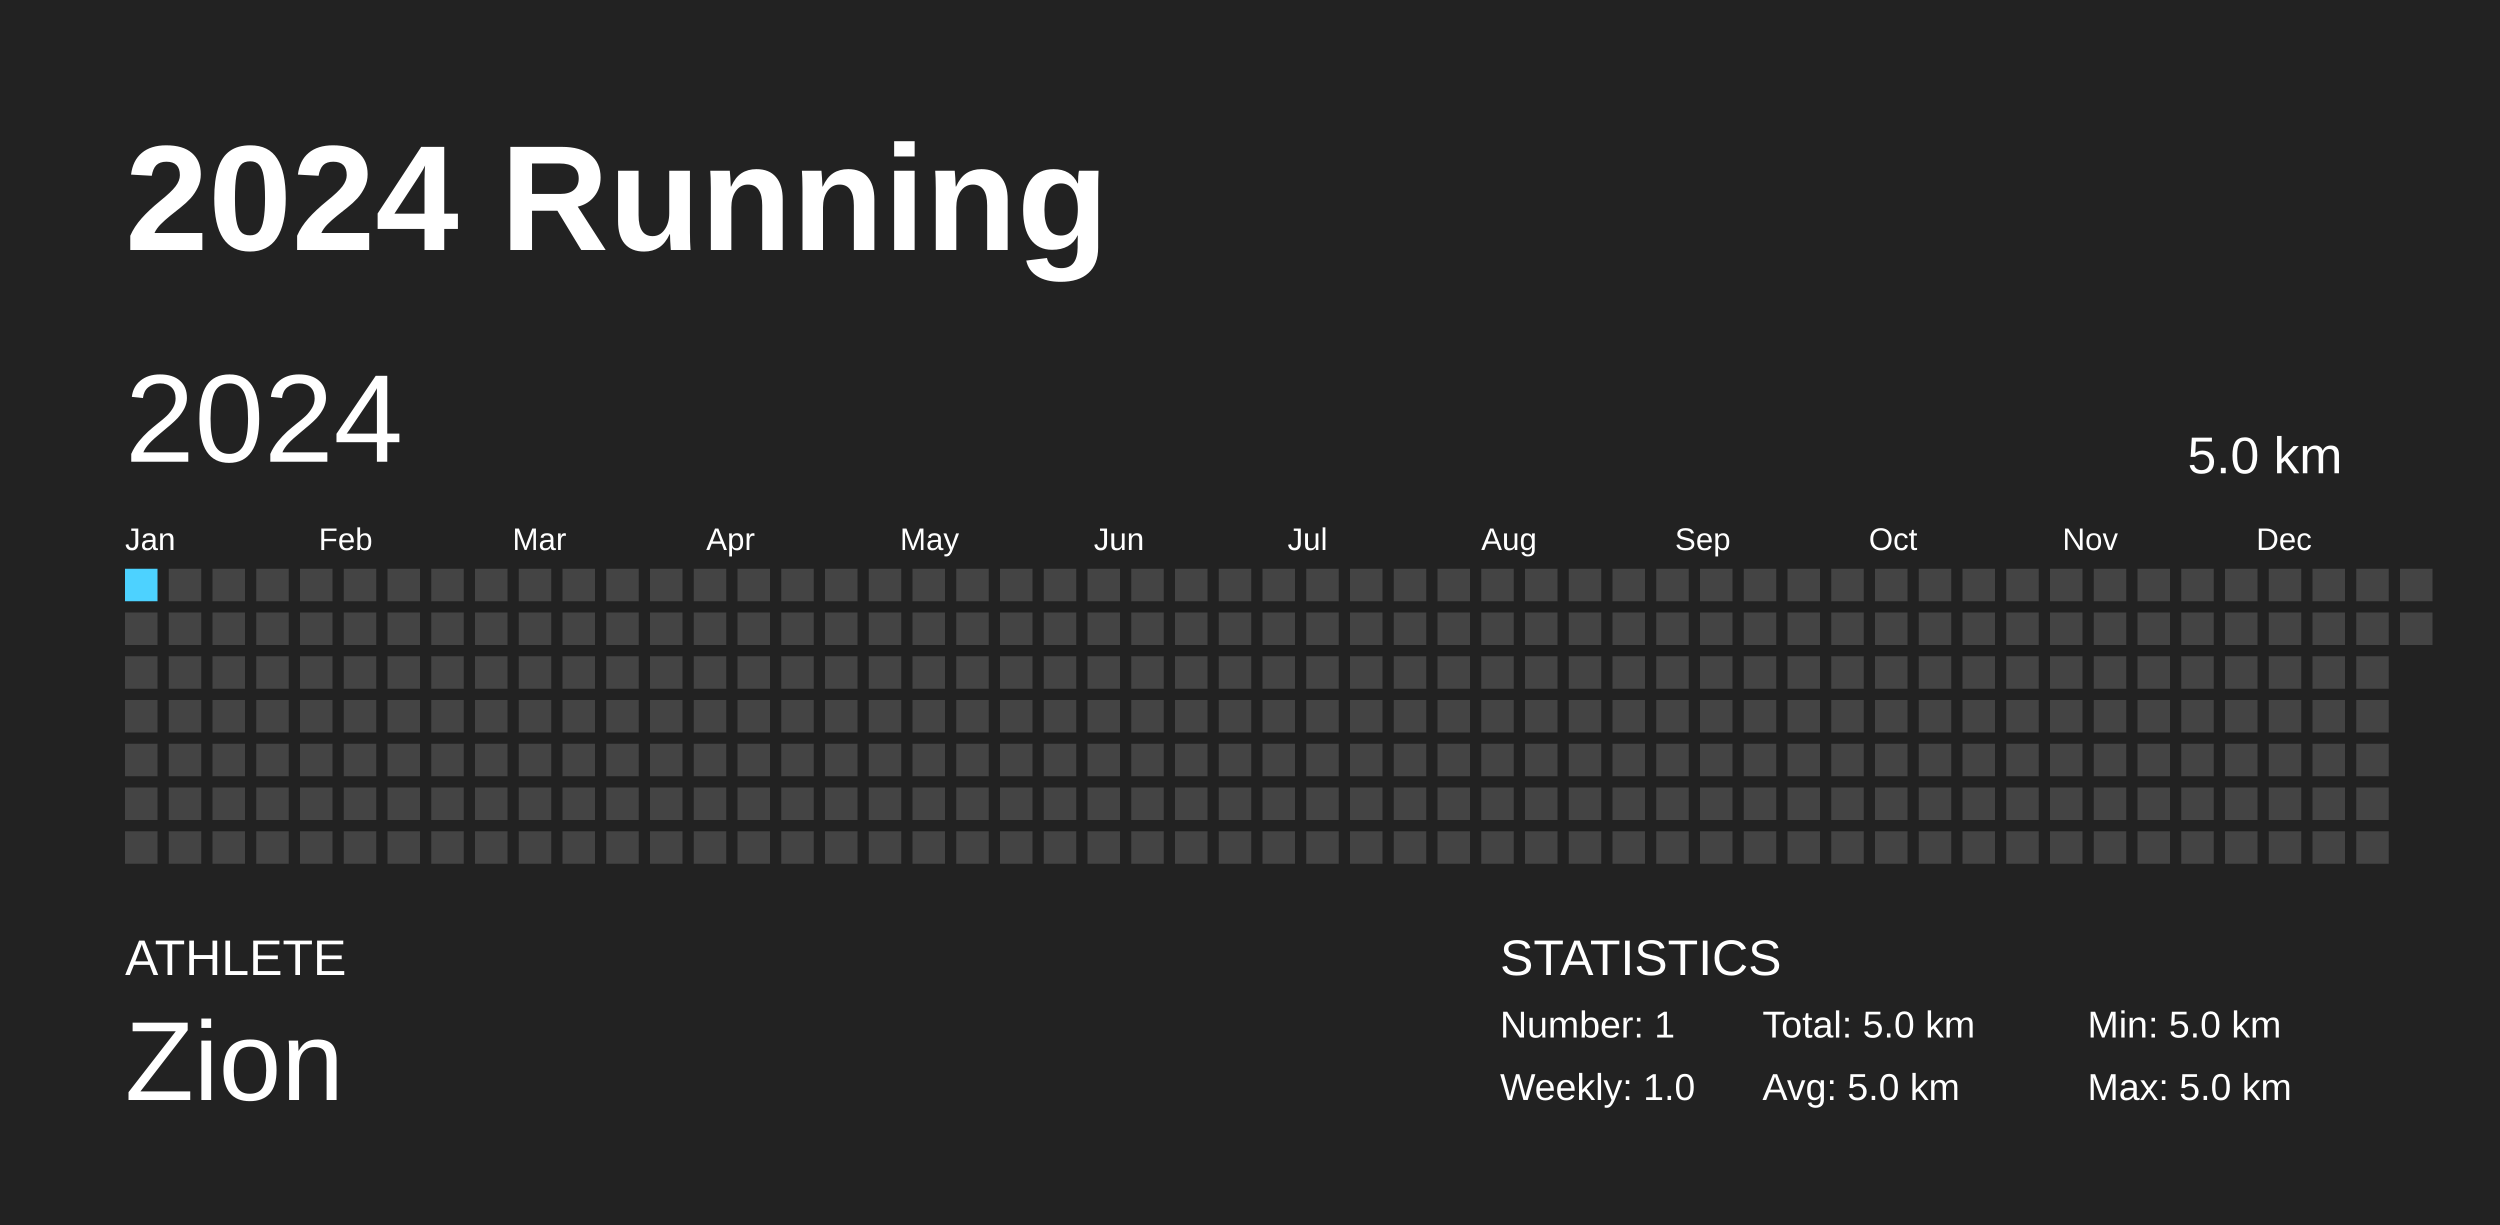
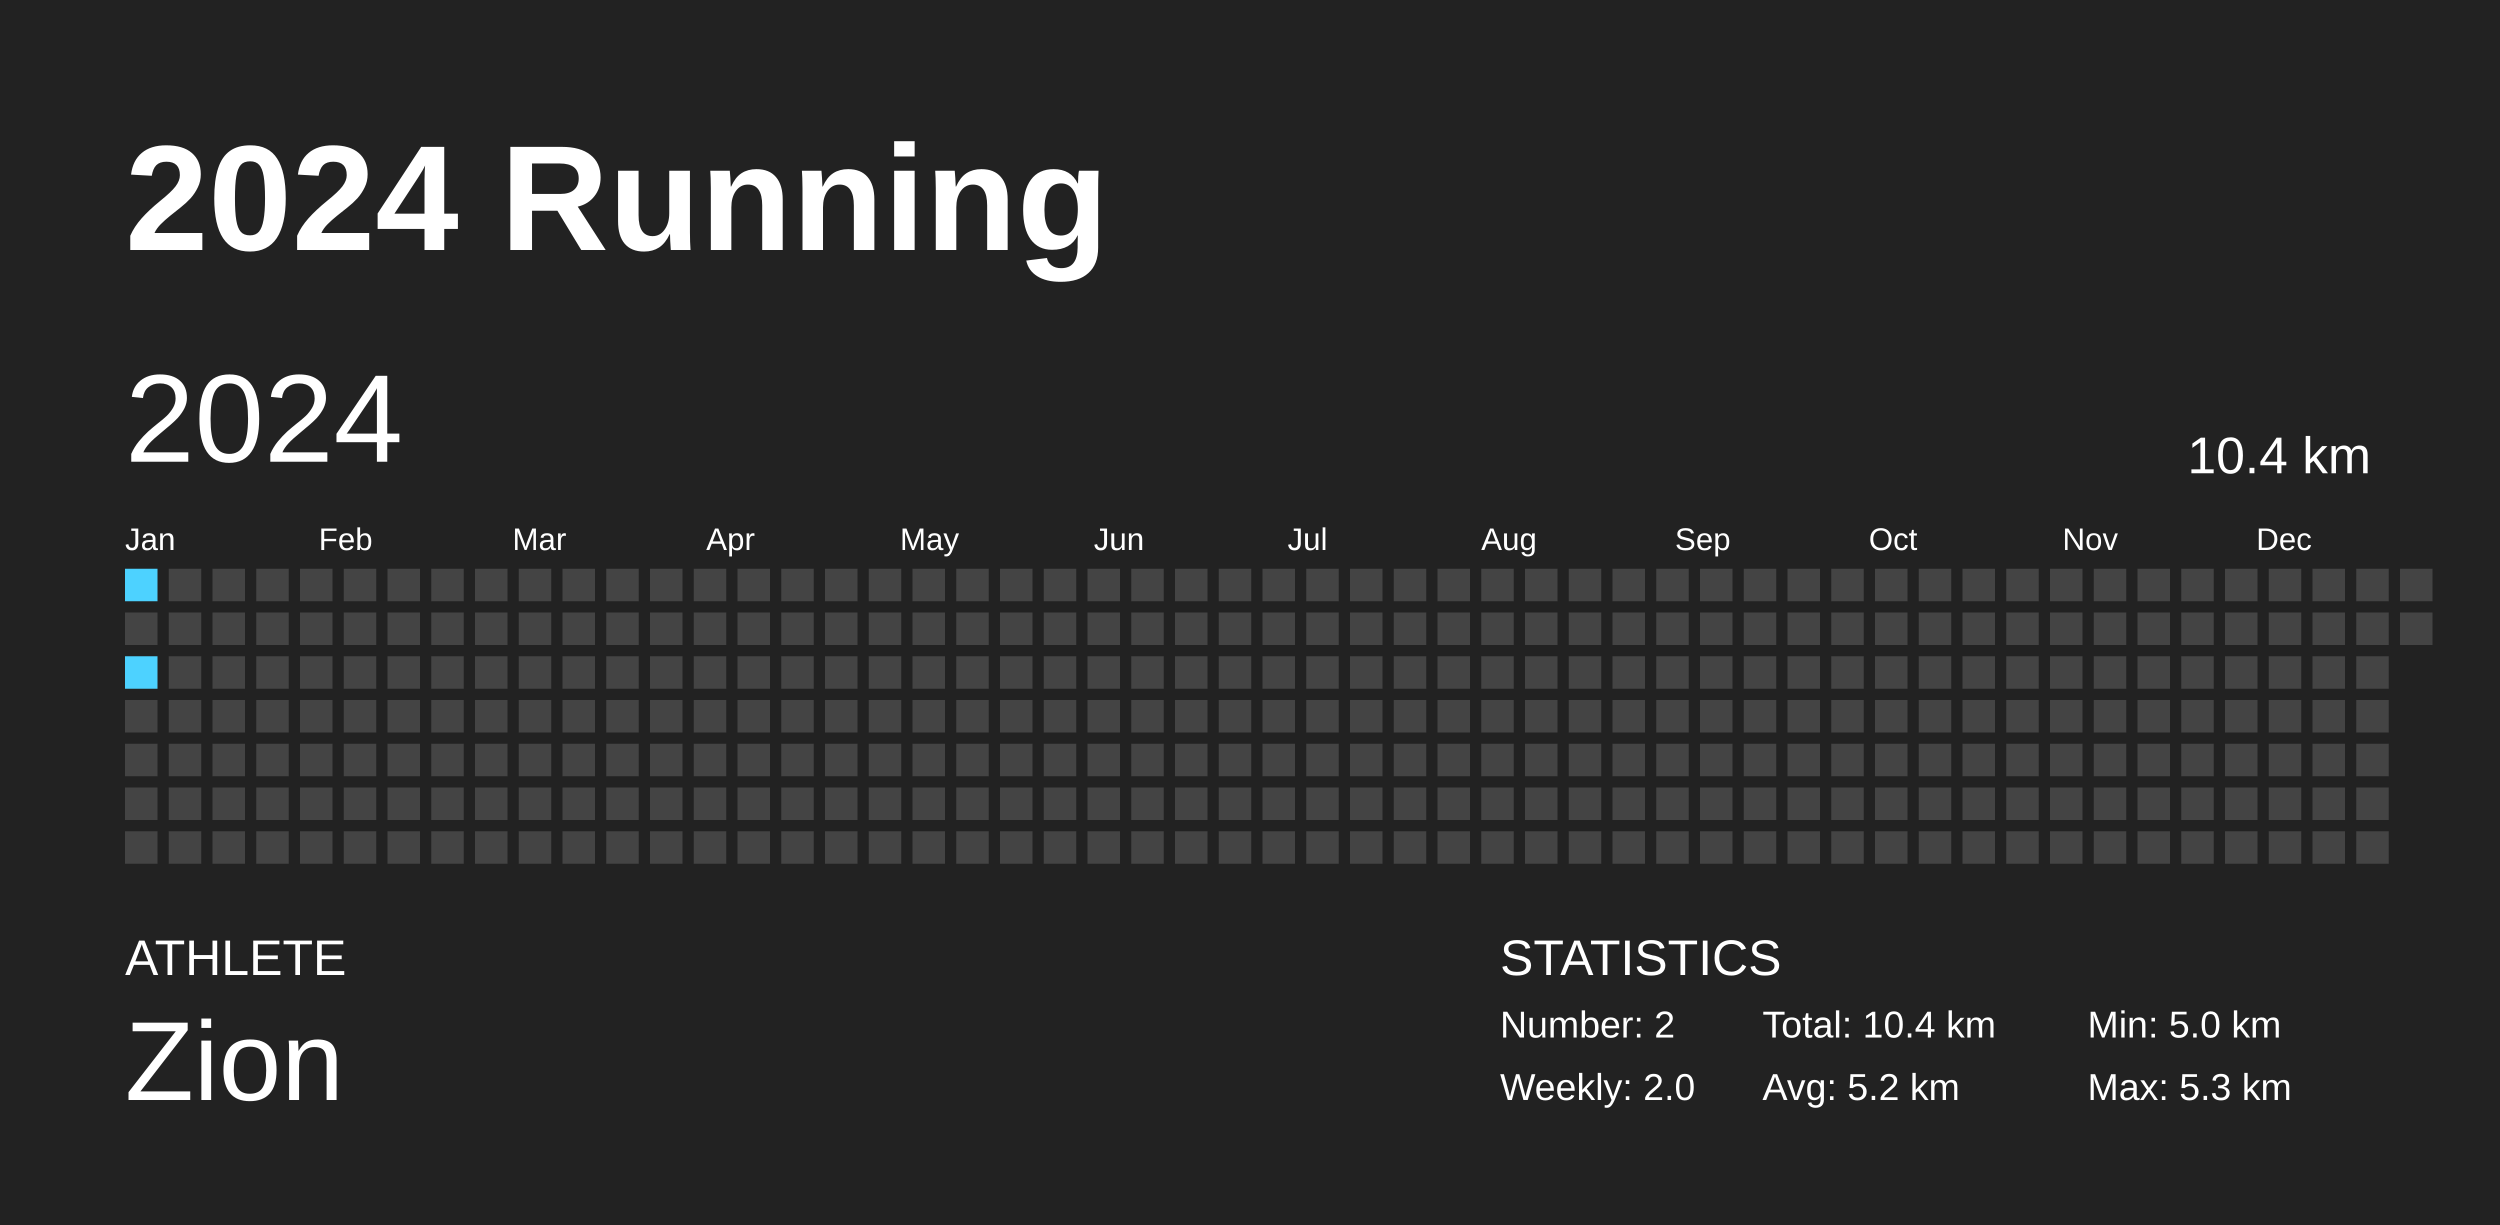
<svg xmlns="http://www.w3.org/2000/svg" baseProfile="full" height="98mm" version="1.1" viewBox="0,0,200,98" width="200mm">
  <defs />
  <rect fill="#222222" height="98" width="200" x="0" y="0" />
  <text fill="#FFFFFF" style="font-size:12px; font-family:Arial; font-weight:bold;" x="10" y="20">2024 Running</text>
  <text fill="#FFFFFF" style="font-size:4px; font-family:Arial" x="10" y="78">ATHLETE</text>
  <text fill="#FFFFFF" style="font-size:9px; font-family:Arial" x="10" y="88">Zion</text>
  <text fill="#FFFFFF" style="font-size:4px; font-family:Arial" x="120" y="78">STATISTICS</text>
-   <text fill="#FFFFFF" style="font-size:3px; font-family:Arial" x="120" y="83">Number: 1</text>
-   <text fill="#FFFFFF" style="font-size:3px; font-family:Arial" x="120" y="88">Weekly: 1.0</text>
-   <text fill="#FFFFFF" style="font-size:3px; font-family:Arial" x="141" y="83">Total: 5.0 km</text>
-   <text fill="#FFFFFF" style="font-size:3px; font-family:Arial" x="141" y="88">Avg: 5.0 km</text>
+   <text fill="#FFFFFF" style="font-size:3px; font-family:Arial" x="120" y="83">Number: 2</text>
+   <text fill="#FFFFFF" style="font-size:3px; font-family:Arial" x="120" y="88">Weekly: 2.0</text>
+   <text fill="#FFFFFF" style="font-size:3px; font-family:Arial" x="141" y="83">Total: 10.4 km</text>
+   <text fill="#FFFFFF" style="font-size:3px; font-family:Arial" x="141" y="88">Avg: 5.2 km</text>
  <text fill="#FFFFFF" style="font-size:3px; font-family:Arial" x="167" y="83">Min: 5.0 km</text>
-   <text fill="#FFFFFF" style="font-size:3px; font-family:Arial" x="167" y="88">Max: 5.0 km</text>
+   <text fill="#FFFFFF" style="font-size:3px; font-family:Arial" x="167" y="88">Max: 5.3 km</text>
  <text dominant-baseline="hanging" fill="#FFFFFF" style="font-size:10.0px; font-family:Arial;" x="10" y="30">2024</text>
-   <text dominant-baseline="hanging" fill="#FFFFFF" style="font-size:4.125px; font-family:Arial;" x="175" y="35">5.0 km</text>
+   <text dominant-baseline="hanging" fill="#FFFFFF" style="font-size:4.125px; font-family:Arial;" x="175" y="35">10.4 km</text>
  <text fill="#FFFFFF" style="font-size:2.5px; font-family:Arial" x="10.0" y="44">Jan</text>
  <text fill="#FFFFFF" style="font-size:2.5px; font-family:Arial" x="25.5" y="44">Feb</text>
  <text fill="#FFFFFF" style="font-size:2.5px; font-family:Arial" x="41.0" y="44">Mar</text>
  <text fill="#FFFFFF" style="font-size:2.5px; font-family:Arial" x="56.5" y="44">Apr</text>
  <text fill="#FFFFFF" style="font-size:2.5px; font-family:Arial" x="72.0" y="44">May</text>
  <text fill="#FFFFFF" style="font-size:2.5px; font-family:Arial" x="87.5" y="44">Jun</text>
  <text fill="#FFFFFF" style="font-size:2.5px; font-family:Arial" x="103.0" y="44">Jul</text>
  <text fill="#FFFFFF" style="font-size:2.5px; font-family:Arial" x="118.5" y="44">Aug</text>
  <text fill="#FFFFFF" style="font-size:2.5px; font-family:Arial" x="134.0" y="44">Sep</text>
  <text fill="#FFFFFF" style="font-size:2.5px; font-family:Arial" x="149.5" y="44">Oct</text>
  <text fill="#FFFFFF" style="font-size:2.5px; font-family:Arial" x="165.0" y="44">Nov</text>
  <text fill="#FFFFFF" style="font-size:2.5px; font-family:Arial" x="180.5" y="44">Dec</text>
-   <rect fill="#4DD2FF" height="2.6" width="2.6" x="10.0" y="45.5" />
+   <rect fill="#4dd2ff" height="2.6" width="2.6" x="10.0" y="45.5" />
  <rect fill="#444444" height="2.6" width="2.6" x="10.0" y="49.0" />
-   <rect fill="#444444" height="2.6" width="2.6" x="10.0" y="52.5" />
+   <rect fill="#4dd2ff" height="2.6" width="2.6" x="10.0" y="52.5" />
  <rect fill="#444444" height="2.6" width="2.6" x="10.0" y="56.0" />
  <rect fill="#444444" height="2.6" width="2.6" x="10.0" y="59.5" />
  <rect fill="#444444" height="2.6" width="2.6" x="10.0" y="63.0" />
  <rect fill="#444444" height="2.6" width="2.6" x="10.0" y="66.5" />
  <rect fill="#444444" height="2.6" width="2.6" x="13.5" y="45.5" />
  <rect fill="#444444" height="2.6" width="2.6" x="13.5" y="49.0" />
  <rect fill="#444444" height="2.6" width="2.6" x="13.5" y="52.5" />
  <rect fill="#444444" height="2.6" width="2.6" x="13.5" y="56.0" />
  <rect fill="#444444" height="2.6" width="2.6" x="13.5" y="59.5" />
  <rect fill="#444444" height="2.6" width="2.6" x="13.5" y="63.0" />
  <rect fill="#444444" height="2.6" width="2.6" x="13.5" y="66.5" />
  <rect fill="#444444" height="2.6" width="2.6" x="17.0" y="45.5" />
  <rect fill="#444444" height="2.6" width="2.6" x="17.0" y="49.0" />
  <rect fill="#444444" height="2.6" width="2.6" x="17.0" y="52.5" />
  <rect fill="#444444" height="2.6" width="2.6" x="17.0" y="56.0" />
  <rect fill="#444444" height="2.6" width="2.6" x="17.0" y="59.5" />
  <rect fill="#444444" height="2.6" width="2.6" x="17.0" y="63.0" />
  <rect fill="#444444" height="2.6" width="2.6" x="17.0" y="66.5" />
  <rect fill="#444444" height="2.6" width="2.6" x="20.5" y="45.5" />
  <rect fill="#444444" height="2.6" width="2.6" x="20.5" y="49.0" />
  <rect fill="#444444" height="2.6" width="2.6" x="20.5" y="52.5" />
  <rect fill="#444444" height="2.6" width="2.6" x="20.5" y="56.0" />
  <rect fill="#444444" height="2.6" width="2.6" x="20.5" y="59.5" />
  <rect fill="#444444" height="2.6" width="2.6" x="20.5" y="63.0" />
  <rect fill="#444444" height="2.6" width="2.6" x="20.5" y="66.5" />
  <rect fill="#444444" height="2.6" width="2.6" x="24.0" y="45.5" />
  <rect fill="#444444" height="2.6" width="2.6" x="24.0" y="49.0" />
  <rect fill="#444444" height="2.6" width="2.6" x="24.0" y="52.5" />
  <rect fill="#444444" height="2.6" width="2.6" x="24.0" y="56.0" />
  <rect fill="#444444" height="2.6" width="2.6" x="24.0" y="59.5" />
  <rect fill="#444444" height="2.6" width="2.6" x="24.0" y="63.0" />
  <rect fill="#444444" height="2.6" width="2.6" x="24.0" y="66.5" />
  <rect fill="#444444" height="2.6" width="2.6" x="27.5" y="45.5" />
  <rect fill="#444444" height="2.6" width="2.6" x="27.5" y="49.0" />
  <rect fill="#444444" height="2.6" width="2.6" x="27.5" y="52.5" />
  <rect fill="#444444" height="2.6" width="2.6" x="27.5" y="56.0" />
  <rect fill="#444444" height="2.6" width="2.6" x="27.5" y="59.5" />
  <rect fill="#444444" height="2.6" width="2.6" x="27.5" y="63.0" />
  <rect fill="#444444" height="2.6" width="2.6" x="27.5" y="66.5" />
  <rect fill="#444444" height="2.6" width="2.6" x="31.0" y="45.5" />
  <rect fill="#444444" height="2.6" width="2.6" x="31.0" y="49.0" />
  <rect fill="#444444" height="2.6" width="2.6" x="31.0" y="52.5" />
  <rect fill="#444444" height="2.6" width="2.6" x="31.0" y="56.0" />
  <rect fill="#444444" height="2.6" width="2.6" x="31.0" y="59.5" />
  <rect fill="#444444" height="2.6" width="2.6" x="31.0" y="63.0" />
  <rect fill="#444444" height="2.6" width="2.6" x="31.0" y="66.5" />
  <rect fill="#444444" height="2.6" width="2.6" x="34.5" y="45.5" />
  <rect fill="#444444" height="2.6" width="2.6" x="34.5" y="49.0" />
  <rect fill="#444444" height="2.6" width="2.6" x="34.5" y="52.5" />
  <rect fill="#444444" height="2.6" width="2.6" x="34.5" y="56.0" />
  <rect fill="#444444" height="2.6" width="2.6" x="34.5" y="59.5" />
  <rect fill="#444444" height="2.6" width="2.6" x="34.5" y="63.0" />
  <rect fill="#444444" height="2.6" width="2.6" x="34.5" y="66.5" />
  <rect fill="#444444" height="2.6" width="2.6" x="38.0" y="45.5" />
  <rect fill="#444444" height="2.6" width="2.6" x="38.0" y="49.0" />
  <rect fill="#444444" height="2.6" width="2.6" x="38.0" y="52.5" />
  <rect fill="#444444" height="2.6" width="2.6" x="38.0" y="56.0" />
  <rect fill="#444444" height="2.6" width="2.6" x="38.0" y="59.5" />
  <rect fill="#444444" height="2.6" width="2.6" x="38.0" y="63.0" />
  <rect fill="#444444" height="2.6" width="2.6" x="38.0" y="66.5" />
  <rect fill="#444444" height="2.6" width="2.6" x="41.5" y="45.5" />
  <rect fill="#444444" height="2.6" width="2.6" x="41.5" y="49.0" />
  <rect fill="#444444" height="2.6" width="2.6" x="41.5" y="52.5" />
  <rect fill="#444444" height="2.6" width="2.6" x="41.5" y="56.0" />
  <rect fill="#444444" height="2.6" width="2.6" x="41.5" y="59.5" />
  <rect fill="#444444" height="2.6" width="2.6" x="41.5" y="63.0" />
  <rect fill="#444444" height="2.6" width="2.6" x="41.5" y="66.5" />
  <rect fill="#444444" height="2.6" width="2.6" x="45.0" y="45.5" />
  <rect fill="#444444" height="2.6" width="2.6" x="45.0" y="49.0" />
  <rect fill="#444444" height="2.6" width="2.6" x="45.0" y="52.5" />
  <rect fill="#444444" height="2.6" width="2.6" x="45.0" y="56.0" />
  <rect fill="#444444" height="2.6" width="2.6" x="45.0" y="59.5" />
  <rect fill="#444444" height="2.6" width="2.6" x="45.0" y="63.0" />
  <rect fill="#444444" height="2.6" width="2.6" x="45.0" y="66.5" />
  <rect fill="#444444" height="2.6" width="2.6" x="48.5" y="45.5" />
  <rect fill="#444444" height="2.6" width="2.6" x="48.5" y="49.0" />
  <rect fill="#444444" height="2.6" width="2.6" x="48.5" y="52.5" />
  <rect fill="#444444" height="2.6" width="2.6" x="48.5" y="56.0" />
  <rect fill="#444444" height="2.6" width="2.6" x="48.5" y="59.5" />
  <rect fill="#444444" height="2.6" width="2.6" x="48.5" y="63.0" />
  <rect fill="#444444" height="2.6" width="2.6" x="48.5" y="66.5" />
  <rect fill="#444444" height="2.6" width="2.6" x="52.0" y="45.5" />
  <rect fill="#444444" height="2.6" width="2.6" x="52.0" y="49.0" />
  <rect fill="#444444" height="2.6" width="2.6" x="52.0" y="52.5" />
  <rect fill="#444444" height="2.6" width="2.6" x="52.0" y="56.0" />
  <rect fill="#444444" height="2.6" width="2.6" x="52.0" y="59.5" />
  <rect fill="#444444" height="2.6" width="2.6" x="52.0" y="63.0" />
  <rect fill="#444444" height="2.6" width="2.6" x="52.0" y="66.5" />
  <rect fill="#444444" height="2.6" width="2.6" x="55.5" y="45.5" />
  <rect fill="#444444" height="2.6" width="2.6" x="55.5" y="49.0" />
  <rect fill="#444444" height="2.6" width="2.6" x="55.5" y="52.5" />
  <rect fill="#444444" height="2.6" width="2.6" x="55.5" y="56.0" />
  <rect fill="#444444" height="2.6" width="2.6" x="55.5" y="59.5" />
  <rect fill="#444444" height="2.6" width="2.6" x="55.5" y="63.0" />
  <rect fill="#444444" height="2.6" width="2.6" x="55.5" y="66.5" />
  <rect fill="#444444" height="2.6" width="2.6" x="59.0" y="45.5" />
  <rect fill="#444444" height="2.6" width="2.6" x="59.0" y="49.0" />
  <rect fill="#444444" height="2.6" width="2.6" x="59.0" y="52.5" />
  <rect fill="#444444" height="2.6" width="2.6" x="59.0" y="56.0" />
  <rect fill="#444444" height="2.6" width="2.6" x="59.0" y="59.5" />
  <rect fill="#444444" height="2.6" width="2.6" x="59.0" y="63.0" />
  <rect fill="#444444" height="2.6" width="2.6" x="59.0" y="66.5" />
  <rect fill="#444444" height="2.6" width="2.6" x="62.5" y="45.5" />
  <rect fill="#444444" height="2.6" width="2.6" x="62.5" y="49.0" />
  <rect fill="#444444" height="2.6" width="2.6" x="62.5" y="52.5" />
  <rect fill="#444444" height="2.6" width="2.6" x="62.5" y="56.0" />
  <rect fill="#444444" height="2.6" width="2.6" x="62.5" y="59.5" />
  <rect fill="#444444" height="2.6" width="2.6" x="62.5" y="63.0" />
  <rect fill="#444444" height="2.6" width="2.6" x="62.5" y="66.5" />
  <rect fill="#444444" height="2.6" width="2.6" x="66.0" y="45.5" />
  <rect fill="#444444" height="2.6" width="2.6" x="66.0" y="49.0" />
  <rect fill="#444444" height="2.6" width="2.6" x="66.0" y="52.5" />
  <rect fill="#444444" height="2.6" width="2.6" x="66.0" y="56.0" />
  <rect fill="#444444" height="2.6" width="2.6" x="66.0" y="59.5" />
  <rect fill="#444444" height="2.6" width="2.6" x="66.0" y="63.0" />
  <rect fill="#444444" height="2.6" width="2.6" x="66.0" y="66.5" />
  <rect fill="#444444" height="2.6" width="2.6" x="69.5" y="45.5" />
  <rect fill="#444444" height="2.6" width="2.6" x="69.5" y="49.0" />
  <rect fill="#444444" height="2.6" width="2.6" x="69.5" y="52.5" />
  <rect fill="#444444" height="2.6" width="2.6" x="69.5" y="56.0" />
  <rect fill="#444444" height="2.6" width="2.6" x="69.5" y="59.5" />
  <rect fill="#444444" height="2.6" width="2.6" x="69.5" y="63.0" />
  <rect fill="#444444" height="2.6" width="2.6" x="69.5" y="66.5" />
  <rect fill="#444444" height="2.6" width="2.6" x="73.0" y="45.5" />
  <rect fill="#444444" height="2.6" width="2.6" x="73.0" y="49.0" />
  <rect fill="#444444" height="2.6" width="2.6" x="73.0" y="52.5" />
  <rect fill="#444444" height="2.6" width="2.6" x="73.0" y="56.0" />
  <rect fill="#444444" height="2.6" width="2.6" x="73.0" y="59.5" />
  <rect fill="#444444" height="2.6" width="2.6" x="73.0" y="63.0" />
  <rect fill="#444444" height="2.6" width="2.6" x="73.0" y="66.5" />
  <rect fill="#444444" height="2.6" width="2.6" x="76.5" y="45.5" />
  <rect fill="#444444" height="2.6" width="2.6" x="76.5" y="49.0" />
  <rect fill="#444444" height="2.6" width="2.6" x="76.5" y="52.5" />
  <rect fill="#444444" height="2.6" width="2.6" x="76.5" y="56.0" />
  <rect fill="#444444" height="2.6" width="2.6" x="76.5" y="59.5" />
  <rect fill="#444444" height="2.6" width="2.6" x="76.5" y="63.0" />
  <rect fill="#444444" height="2.6" width="2.6" x="76.5" y="66.5" />
  <rect fill="#444444" height="2.6" width="2.6" x="80.0" y="45.5" />
  <rect fill="#444444" height="2.6" width="2.6" x="80.0" y="49.0" />
  <rect fill="#444444" height="2.6" width="2.6" x="80.0" y="52.5" />
  <rect fill="#444444" height="2.6" width="2.6" x="80.0" y="56.0" />
  <rect fill="#444444" height="2.6" width="2.6" x="80.0" y="59.5" />
  <rect fill="#444444" height="2.6" width="2.6" x="80.0" y="63.0" />
  <rect fill="#444444" height="2.6" width="2.6" x="80.0" y="66.5" />
  <rect fill="#444444" height="2.6" width="2.6" x="83.5" y="45.5" />
  <rect fill="#444444" height="2.6" width="2.6" x="83.5" y="49.0" />
  <rect fill="#444444" height="2.6" width="2.6" x="83.5" y="52.5" />
  <rect fill="#444444" height="2.6" width="2.6" x="83.5" y="56.0" />
  <rect fill="#444444" height="2.6" width="2.6" x="83.5" y="59.5" />
  <rect fill="#444444" height="2.6" width="2.6" x="83.5" y="63.0" />
  <rect fill="#444444" height="2.6" width="2.6" x="83.5" y="66.5" />
  <rect fill="#444444" height="2.6" width="2.6" x="87.0" y="45.5" />
  <rect fill="#444444" height="2.6" width="2.6" x="87.0" y="49.0" />
  <rect fill="#444444" height="2.6" width="2.6" x="87.0" y="52.5" />
  <rect fill="#444444" height="2.6" width="2.6" x="87.0" y="56.0" />
  <rect fill="#444444" height="2.6" width="2.6" x="87.0" y="59.5" />
  <rect fill="#444444" height="2.6" width="2.6" x="87.0" y="63.0" />
  <rect fill="#444444" height="2.6" width="2.6" x="87.0" y="66.5" />
  <rect fill="#444444" height="2.6" width="2.6" x="90.5" y="45.5" />
  <rect fill="#444444" height="2.6" width="2.6" x="90.5" y="49.0" />
  <rect fill="#444444" height="2.6" width="2.6" x="90.5" y="52.5" />
  <rect fill="#444444" height="2.6" width="2.6" x="90.5" y="56.0" />
  <rect fill="#444444" height="2.6" width="2.6" x="90.5" y="59.5" />
  <rect fill="#444444" height="2.6" width="2.6" x="90.5" y="63.0" />
  <rect fill="#444444" height="2.6" width="2.6" x="90.5" y="66.5" />
  <rect fill="#444444" height="2.6" width="2.6" x="94.0" y="45.5" />
  <rect fill="#444444" height="2.6" width="2.6" x="94.0" y="49.0" />
  <rect fill="#444444" height="2.6" width="2.6" x="94.0" y="52.5" />
  <rect fill="#444444" height="2.6" width="2.6" x="94.0" y="56.0" />
  <rect fill="#444444" height="2.6" width="2.6" x="94.0" y="59.5" />
  <rect fill="#444444" height="2.6" width="2.6" x="94.0" y="63.0" />
  <rect fill="#444444" height="2.6" width="2.6" x="94.0" y="66.5" />
  <rect fill="#444444" height="2.6" width="2.6" x="97.5" y="45.5" />
  <rect fill="#444444" height="2.6" width="2.6" x="97.5" y="49.0" />
  <rect fill="#444444" height="2.6" width="2.6" x="97.5" y="52.5" />
  <rect fill="#444444" height="2.6" width="2.6" x="97.5" y="56.0" />
  <rect fill="#444444" height="2.6" width="2.6" x="97.5" y="59.5" />
  <rect fill="#444444" height="2.6" width="2.6" x="97.5" y="63.0" />
  <rect fill="#444444" height="2.6" width="2.6" x="97.5" y="66.5" />
  <rect fill="#444444" height="2.6" width="2.6" x="101.0" y="45.5" />
  <rect fill="#444444" height="2.6" width="2.6" x="101.0" y="49.0" />
  <rect fill="#444444" height="2.6" width="2.6" x="101.0" y="52.5" />
  <rect fill="#444444" height="2.6" width="2.6" x="101.0" y="56.0" />
  <rect fill="#444444" height="2.6" width="2.6" x="101.0" y="59.5" />
  <rect fill="#444444" height="2.6" width="2.6" x="101.0" y="63.0" />
  <rect fill="#444444" height="2.6" width="2.6" x="101.0" y="66.5" />
  <rect fill="#444444" height="2.6" width="2.6" x="104.5" y="45.5" />
  <rect fill="#444444" height="2.6" width="2.6" x="104.5" y="49.0" />
  <rect fill="#444444" height="2.6" width="2.6" x="104.5" y="52.5" />
  <rect fill="#444444" height="2.6" width="2.6" x="104.5" y="56.0" />
  <rect fill="#444444" height="2.6" width="2.6" x="104.5" y="59.5" />
  <rect fill="#444444" height="2.6" width="2.6" x="104.5" y="63.0" />
  <rect fill="#444444" height="2.6" width="2.6" x="104.5" y="66.5" />
  <rect fill="#444444" height="2.6" width="2.6" x="108.0" y="45.5" />
  <rect fill="#444444" height="2.6" width="2.6" x="108.0" y="49.0" />
  <rect fill="#444444" height="2.6" width="2.6" x="108.0" y="52.5" />
  <rect fill="#444444" height="2.6" width="2.6" x="108.0" y="56.0" />
  <rect fill="#444444" height="2.6" width="2.6" x="108.0" y="59.5" />
  <rect fill="#444444" height="2.6" width="2.6" x="108.0" y="63.0" />
  <rect fill="#444444" height="2.6" width="2.6" x="108.0" y="66.5" />
  <rect fill="#444444" height="2.6" width="2.6" x="111.5" y="45.5" />
  <rect fill="#444444" height="2.6" width="2.6" x="111.5" y="49.0" />
  <rect fill="#444444" height="2.6" width="2.6" x="111.5" y="52.5" />
  <rect fill="#444444" height="2.6" width="2.6" x="111.5" y="56.0" />
  <rect fill="#444444" height="2.6" width="2.6" x="111.5" y="59.5" />
  <rect fill="#444444" height="2.6" width="2.6" x="111.5" y="63.0" />
  <rect fill="#444444" height="2.6" width="2.6" x="111.5" y="66.5" />
  <rect fill="#444444" height="2.6" width="2.6" x="115.0" y="45.5" />
  <rect fill="#444444" height="2.6" width="2.6" x="115.0" y="49.0" />
  <rect fill="#444444" height="2.6" width="2.6" x="115.0" y="52.5" />
  <rect fill="#444444" height="2.6" width="2.6" x="115.0" y="56.0" />
  <rect fill="#444444" height="2.6" width="2.6" x="115.0" y="59.5" />
  <rect fill="#444444" height="2.6" width="2.6" x="115.0" y="63.0" />
  <rect fill="#444444" height="2.6" width="2.6" x="115.0" y="66.5" />
  <rect fill="#444444" height="2.6" width="2.6" x="118.5" y="45.5" />
  <rect fill="#444444" height="2.6" width="2.6" x="118.5" y="49.0" />
  <rect fill="#444444" height="2.6" width="2.6" x="118.5" y="52.5" />
  <rect fill="#444444" height="2.6" width="2.6" x="118.5" y="56.0" />
  <rect fill="#444444" height="2.6" width="2.6" x="118.5" y="59.5" />
  <rect fill="#444444" height="2.6" width="2.6" x="118.5" y="63.0" />
  <rect fill="#444444" height="2.6" width="2.6" x="118.5" y="66.5" />
  <rect fill="#444444" height="2.6" width="2.6" x="122.0" y="45.5" />
  <rect fill="#444444" height="2.6" width="2.6" x="122.0" y="49.0" />
  <rect fill="#444444" height="2.6" width="2.6" x="122.0" y="52.5" />
  <rect fill="#444444" height="2.6" width="2.6" x="122.0" y="56.0" />
  <rect fill="#444444" height="2.6" width="2.6" x="122.0" y="59.5" />
  <rect fill="#444444" height="2.6" width="2.6" x="122.0" y="63.0" />
  <rect fill="#444444" height="2.6" width="2.6" x="122.0" y="66.5" />
  <rect fill="#444444" height="2.6" width="2.6" x="125.5" y="45.5" />
  <rect fill="#444444" height="2.6" width="2.6" x="125.5" y="49.0" />
  <rect fill="#444444" height="2.6" width="2.6" x="125.5" y="52.5" />
  <rect fill="#444444" height="2.6" width="2.6" x="125.5" y="56.0" />
  <rect fill="#444444" height="2.6" width="2.6" x="125.5" y="59.5" />
  <rect fill="#444444" height="2.6" width="2.6" x="125.5" y="63.0" />
  <rect fill="#444444" height="2.6" width="2.6" x="125.5" y="66.5" />
  <rect fill="#444444" height="2.6" width="2.6" x="129.0" y="45.5" />
  <rect fill="#444444" height="2.6" width="2.6" x="129.0" y="49.0" />
  <rect fill="#444444" height="2.6" width="2.6" x="129.0" y="52.5" />
  <rect fill="#444444" height="2.6" width="2.6" x="129.0" y="56.0" />
  <rect fill="#444444" height="2.6" width="2.6" x="129.0" y="59.5" />
  <rect fill="#444444" height="2.6" width="2.6" x="129.0" y="63.0" />
  <rect fill="#444444" height="2.6" width="2.6" x="129.0" y="66.5" />
  <rect fill="#444444" height="2.6" width="2.6" x="132.5" y="45.5" />
  <rect fill="#444444" height="2.6" width="2.6" x="132.5" y="49.0" />
  <rect fill="#444444" height="2.6" width="2.6" x="132.5" y="52.5" />
  <rect fill="#444444" height="2.6" width="2.6" x="132.5" y="56.0" />
  <rect fill="#444444" height="2.6" width="2.6" x="132.5" y="59.5" />
  <rect fill="#444444" height="2.6" width="2.6" x="132.5" y="63.0" />
  <rect fill="#444444" height="2.6" width="2.6" x="132.5" y="66.5" />
  <rect fill="#444444" height="2.6" width="2.6" x="136.0" y="45.5" />
  <rect fill="#444444" height="2.6" width="2.6" x="136.0" y="49.0" />
  <rect fill="#444444" height="2.6" width="2.6" x="136.0" y="52.5" />
  <rect fill="#444444" height="2.6" width="2.6" x="136.0" y="56.0" />
  <rect fill="#444444" height="2.6" width="2.6" x="136.0" y="59.5" />
  <rect fill="#444444" height="2.6" width="2.6" x="136.0" y="63.0" />
  <rect fill="#444444" height="2.6" width="2.6" x="136.0" y="66.5" />
  <rect fill="#444444" height="2.6" width="2.6" x="139.5" y="45.5" />
  <rect fill="#444444" height="2.6" width="2.6" x="139.5" y="49.0" />
  <rect fill="#444444" height="2.6" width="2.6" x="139.5" y="52.5" />
  <rect fill="#444444" height="2.6" width="2.6" x="139.5" y="56.0" />
  <rect fill="#444444" height="2.6" width="2.6" x="139.5" y="59.5" />
  <rect fill="#444444" height="2.6" width="2.6" x="139.5" y="63.0" />
  <rect fill="#444444" height="2.6" width="2.6" x="139.5" y="66.5" />
  <rect fill="#444444" height="2.6" width="2.6" x="143.0" y="45.5" />
  <rect fill="#444444" height="2.6" width="2.6" x="143.0" y="49.0" />
  <rect fill="#444444" height="2.6" width="2.6" x="143.0" y="52.5" />
  <rect fill="#444444" height="2.6" width="2.6" x="143.0" y="56.0" />
  <rect fill="#444444" height="2.6" width="2.6" x="143.0" y="59.5" />
  <rect fill="#444444" height="2.6" width="2.6" x="143.0" y="63.0" />
  <rect fill="#444444" height="2.6" width="2.6" x="143.0" y="66.5" />
  <rect fill="#444444" height="2.6" width="2.6" x="146.5" y="45.5" />
  <rect fill="#444444" height="2.6" width="2.6" x="146.5" y="49.0" />
  <rect fill="#444444" height="2.6" width="2.6" x="146.5" y="52.5" />
  <rect fill="#444444" height="2.6" width="2.6" x="146.5" y="56.0" />
  <rect fill="#444444" height="2.6" width="2.6" x="146.5" y="59.5" />
  <rect fill="#444444" height="2.6" width="2.6" x="146.5" y="63.0" />
  <rect fill="#444444" height="2.6" width="2.6" x="146.5" y="66.5" />
  <rect fill="#444444" height="2.6" width="2.6" x="150.0" y="45.5" />
  <rect fill="#444444" height="2.6" width="2.6" x="150.0" y="49.0" />
  <rect fill="#444444" height="2.6" width="2.6" x="150.0" y="52.5" />
  <rect fill="#444444" height="2.6" width="2.6" x="150.0" y="56.0" />
  <rect fill="#444444" height="2.6" width="2.6" x="150.0" y="59.5" />
  <rect fill="#444444" height="2.6" width="2.6" x="150.0" y="63.0" />
  <rect fill="#444444" height="2.6" width="2.6" x="150.0" y="66.5" />
  <rect fill="#444444" height="2.6" width="2.6" x="153.5" y="45.5" />
  <rect fill="#444444" height="2.6" width="2.6" x="153.5" y="49.0" />
  <rect fill="#444444" height="2.6" width="2.6" x="153.5" y="52.5" />
  <rect fill="#444444" height="2.6" width="2.6" x="153.5" y="56.0" />
  <rect fill="#444444" height="2.6" width="2.6" x="153.5" y="59.5" />
  <rect fill="#444444" height="2.6" width="2.6" x="153.5" y="63.0" />
  <rect fill="#444444" height="2.6" width="2.6" x="153.5" y="66.5" />
  <rect fill="#444444" height="2.6" width="2.6" x="157.0" y="45.5" />
  <rect fill="#444444" height="2.6" width="2.6" x="157.0" y="49.0" />
  <rect fill="#444444" height="2.6" width="2.6" x="157.0" y="52.5" />
  <rect fill="#444444" height="2.6" width="2.6" x="157.0" y="56.0" />
  <rect fill="#444444" height="2.6" width="2.6" x="157.0" y="59.5" />
  <rect fill="#444444" height="2.6" width="2.6" x="157.0" y="63.0" />
  <rect fill="#444444" height="2.6" width="2.6" x="157.0" y="66.5" />
  <rect fill="#444444" height="2.6" width="2.6" x="160.5" y="45.5" />
  <rect fill="#444444" height="2.6" width="2.6" x="160.5" y="49.0" />
  <rect fill="#444444" height="2.6" width="2.6" x="160.5" y="52.5" />
  <rect fill="#444444" height="2.6" width="2.6" x="160.5" y="56.0" />
  <rect fill="#444444" height="2.6" width="2.6" x="160.5" y="59.5" />
  <rect fill="#444444" height="2.6" width="2.6" x="160.5" y="63.0" />
  <rect fill="#444444" height="2.6" width="2.6" x="160.5" y="66.5" />
  <rect fill="#444444" height="2.6" width="2.6" x="164.0" y="45.5" />
  <rect fill="#444444" height="2.6" width="2.6" x="164.0" y="49.0" />
  <rect fill="#444444" height="2.6" width="2.6" x="164.0" y="52.5" />
  <rect fill="#444444" height="2.6" width="2.6" x="164.0" y="56.0" />
  <rect fill="#444444" height="2.6" width="2.6" x="164.0" y="59.5" />
  <rect fill="#444444" height="2.6" width="2.6" x="164.0" y="63.0" />
  <rect fill="#444444" height="2.6" width="2.6" x="164.0" y="66.5" />
  <rect fill="#444444" height="2.6" width="2.6" x="167.5" y="45.5" />
  <rect fill="#444444" height="2.6" width="2.6" x="167.5" y="49.0" />
  <rect fill="#444444" height="2.6" width="2.6" x="167.5" y="52.5" />
  <rect fill="#444444" height="2.6" width="2.6" x="167.5" y="56.0" />
  <rect fill="#444444" height="2.6" width="2.6" x="167.5" y="59.5" />
  <rect fill="#444444" height="2.6" width="2.6" x="167.5" y="63.0" />
  <rect fill="#444444" height="2.6" width="2.6" x="167.5" y="66.5" />
  <rect fill="#444444" height="2.6" width="2.6" x="171.0" y="45.5" />
  <rect fill="#444444" height="2.6" width="2.6" x="171.0" y="49.0" />
  <rect fill="#444444" height="2.6" width="2.6" x="171.0" y="52.5" />
  <rect fill="#444444" height="2.6" width="2.6" x="171.0" y="56.0" />
  <rect fill="#444444" height="2.6" width="2.6" x="171.0" y="59.5" />
  <rect fill="#444444" height="2.6" width="2.6" x="171.0" y="63.0" />
  <rect fill="#444444" height="2.6" width="2.6" x="171.0" y="66.5" />
  <rect fill="#444444" height="2.6" width="2.6" x="174.5" y="45.5" />
  <rect fill="#444444" height="2.6" width="2.6" x="174.5" y="49.0" />
  <rect fill="#444444" height="2.6" width="2.6" x="174.5" y="52.5" />
  <rect fill="#444444" height="2.6" width="2.6" x="174.5" y="56.0" />
  <rect fill="#444444" height="2.6" width="2.6" x="174.5" y="59.5" />
  <rect fill="#444444" height="2.6" width="2.6" x="174.5" y="63.0" />
  <rect fill="#444444" height="2.6" width="2.6" x="174.5" y="66.5" />
  <rect fill="#444444" height="2.6" width="2.6" x="178.0" y="45.5" />
  <rect fill="#444444" height="2.6" width="2.6" x="178.0" y="49.0" />
  <rect fill="#444444" height="2.6" width="2.6" x="178.0" y="52.5" />
  <rect fill="#444444" height="2.6" width="2.6" x="178.0" y="56.0" />
  <rect fill="#444444" height="2.6" width="2.6" x="178.0" y="59.5" />
  <rect fill="#444444" height="2.6" width="2.6" x="178.0" y="63.0" />
  <rect fill="#444444" height="2.6" width="2.6" x="178.0" y="66.5" />
  <rect fill="#444444" height="2.6" width="2.6" x="181.5" y="45.5" />
  <rect fill="#444444" height="2.6" width="2.6" x="181.5" y="49.0" />
  <rect fill="#444444" height="2.6" width="2.6" x="181.5" y="52.5" />
  <rect fill="#444444" height="2.6" width="2.6" x="181.5" y="56.0" />
  <rect fill="#444444" height="2.6" width="2.6" x="181.5" y="59.5" />
  <rect fill="#444444" height="2.6" width="2.6" x="181.5" y="63.0" />
  <rect fill="#444444" height="2.6" width="2.6" x="181.5" y="66.5" />
  <rect fill="#444444" height="2.6" width="2.6" x="185.0" y="45.5" />
  <rect fill="#444444" height="2.6" width="2.6" x="185.0" y="49.0" />
  <rect fill="#444444" height="2.6" width="2.6" x="185.0" y="52.5" />
  <rect fill="#444444" height="2.6" width="2.6" x="185.0" y="56.0" />
  <rect fill="#444444" height="2.6" width="2.6" x="185.0" y="59.5" />
  <rect fill="#444444" height="2.6" width="2.6" x="185.0" y="63.0" />
  <rect fill="#444444" height="2.6" width="2.6" x="185.0" y="66.5" />
  <rect fill="#444444" height="2.6" width="2.6" x="188.5" y="45.5" />
  <rect fill="#444444" height="2.6" width="2.6" x="188.5" y="49.0" />
  <rect fill="#444444" height="2.6" width="2.6" x="188.5" y="52.5" />
  <rect fill="#444444" height="2.6" width="2.6" x="188.5" y="56.0" />
  <rect fill="#444444" height="2.6" width="2.6" x="188.5" y="59.5" />
  <rect fill="#444444" height="2.6" width="2.6" x="188.5" y="63.0" />
  <rect fill="#444444" height="2.6" width="2.6" x="188.5" y="66.5" />
  <rect fill="#444444" height="2.6" width="2.6" x="192.0" y="45.5" />
  <rect fill="#444444" height="2.6" width="2.6" x="192.0" y="49.0" />
</svg>
